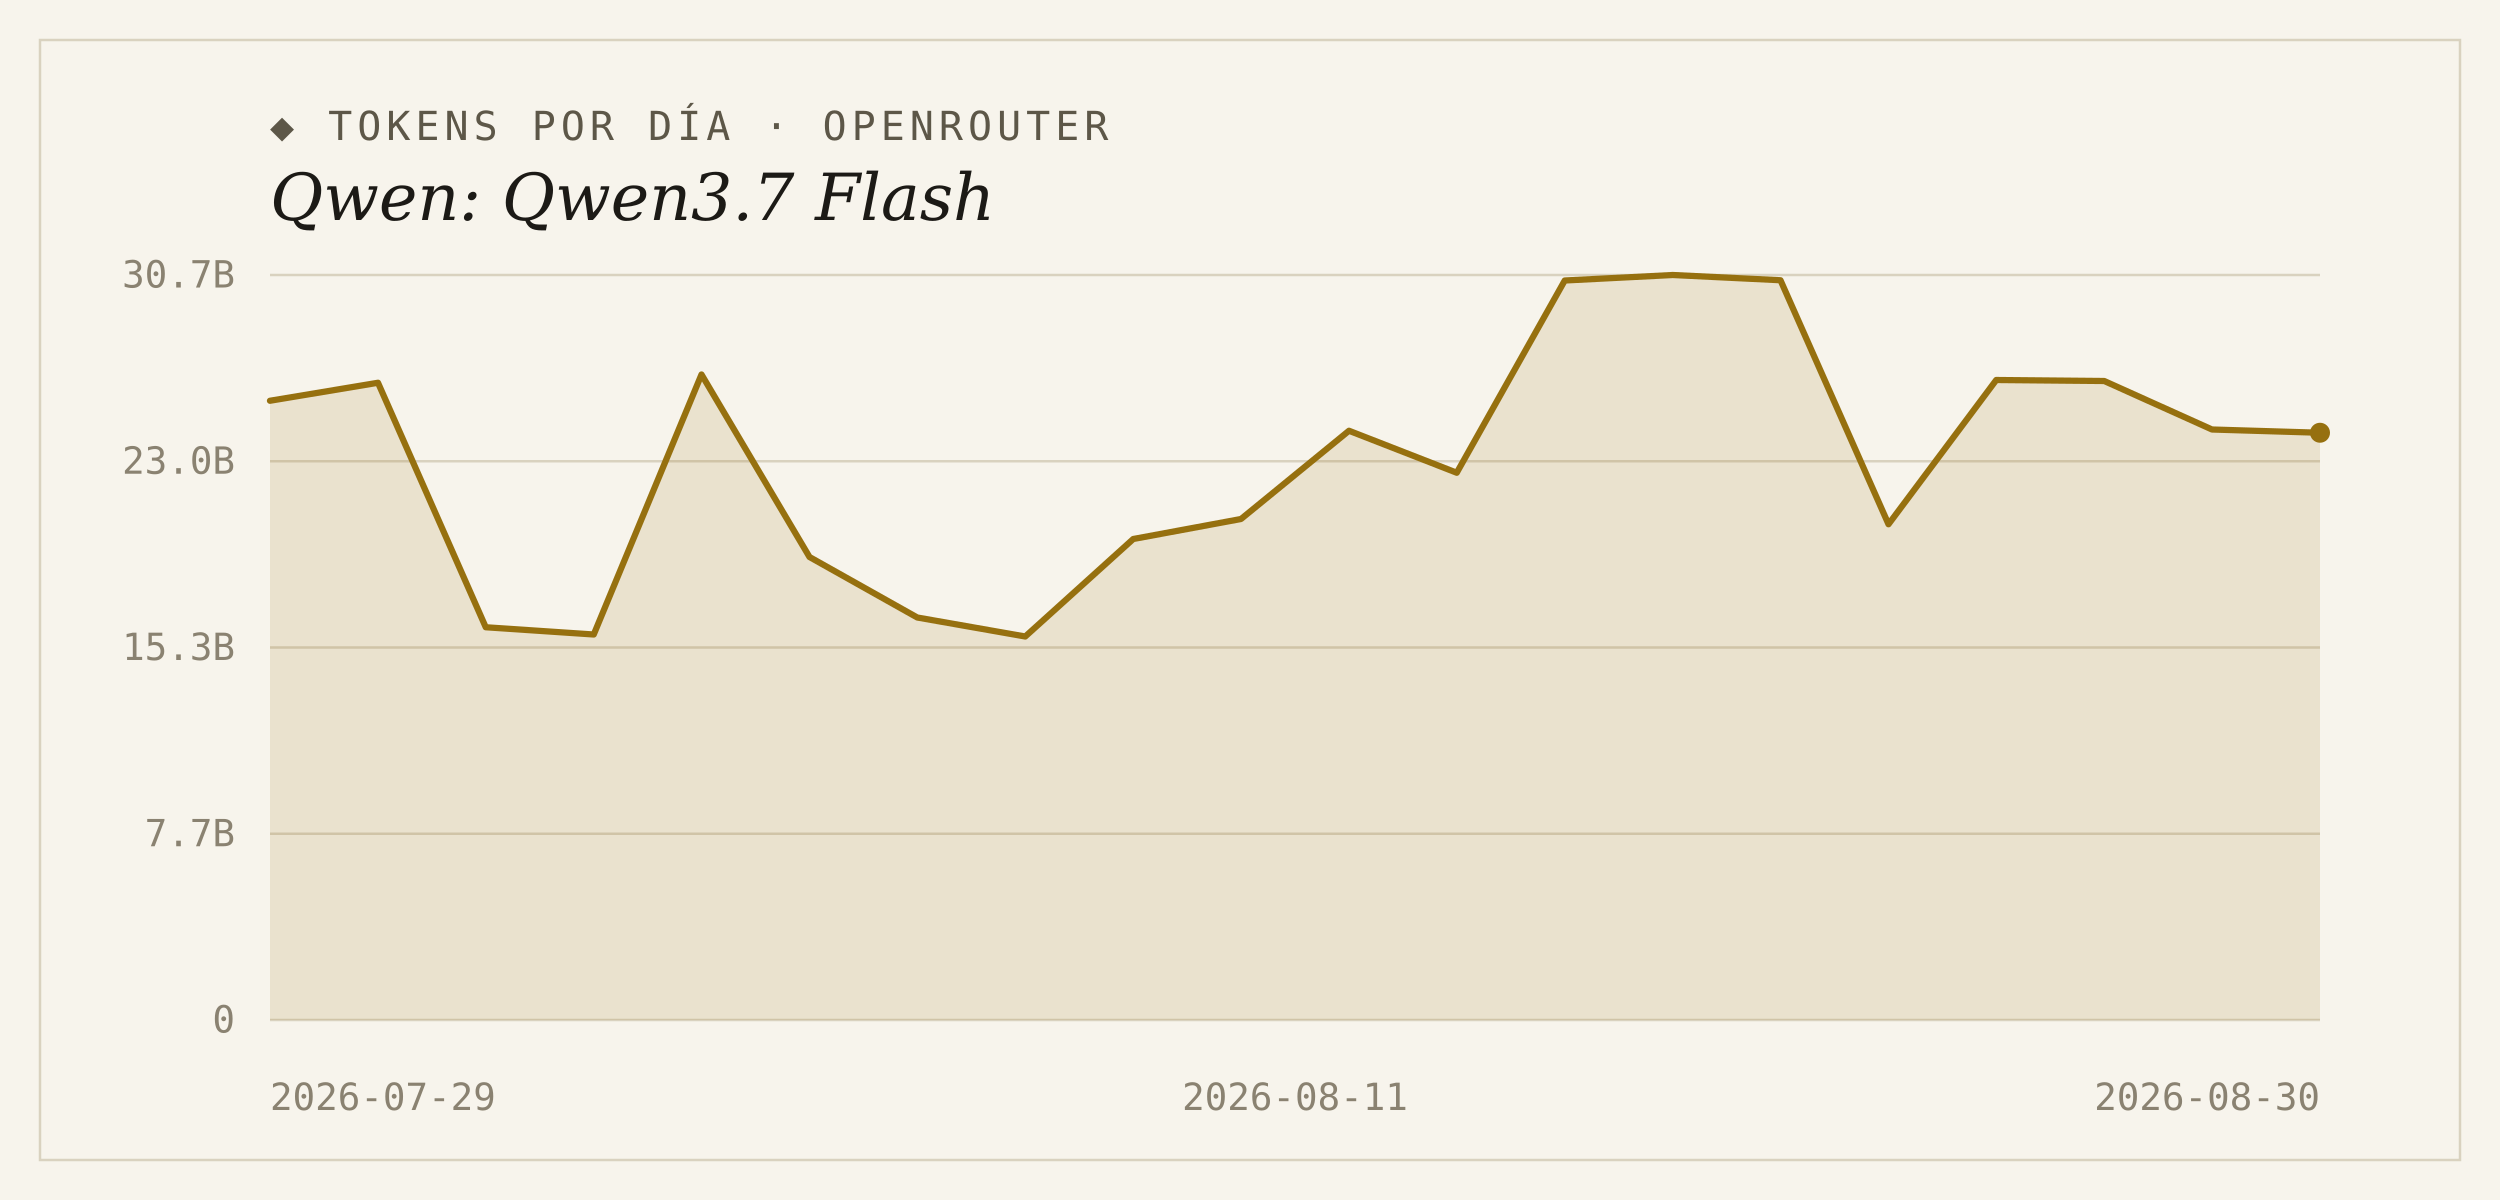
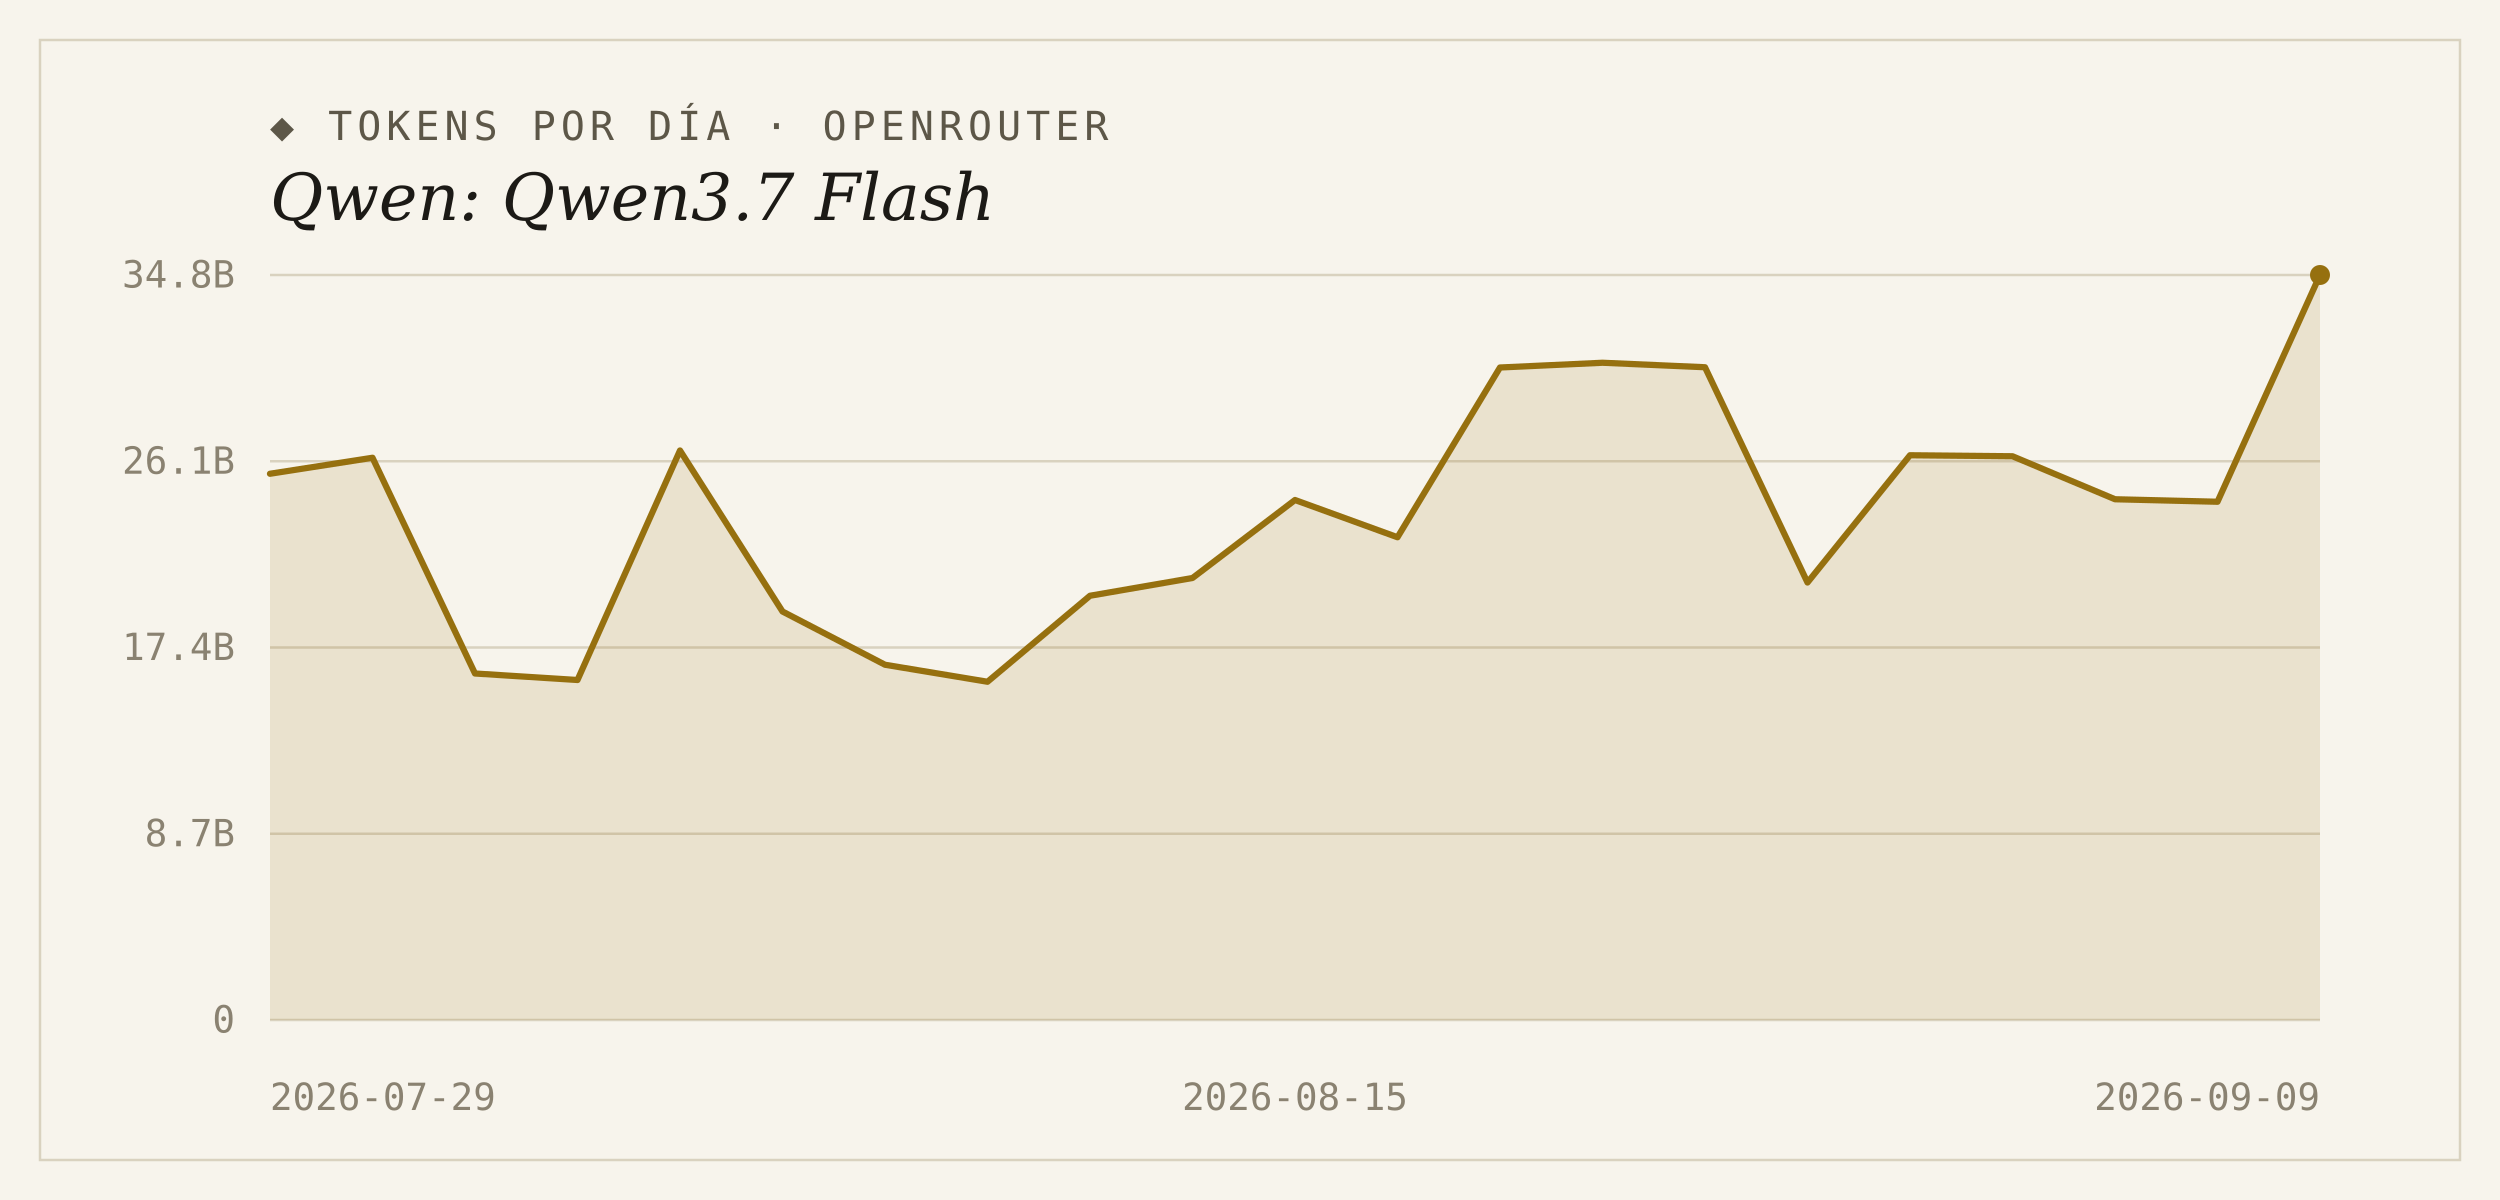
<svg xmlns="http://www.w3.org/2000/svg" width="1000" height="480" viewBox="0 0 1000 480">
  <rect width="1000" height="480" fill="#f7f4ec" />
  <rect x="16" y="16" width="968" height="448" fill="none" stroke="#d9d2bf" stroke-width="1" />
  <text x="108" y="56" font-family="'DejaVu Sans Mono', Consolas, monospace" font-size="16" letter-spacing="2" fill="#5d5748">◆ TOKENS POR DÍA · OPENROUTER</text>
  <text x="108" y="88" font-family="Georgia, 'DejaVu Serif', serif" font-size="26" font-style="italic" fill="#1c1a16">Qwen: Qwen3.7 Flash</text>
  <line x1="108" y1="408.0" x2="928" y2="408.0" stroke="#d9d2bf" stroke-width="1" />
  <text x="94" y="413" text-anchor="end" font-family="'DejaVu Sans Mono', Consolas, monospace" font-size="15" fill="#8a8271">0</text>
  <line x1="108" y1="333.5" x2="928" y2="333.5" stroke="#d9d2bf" stroke-width="1" />
-   <text x="94" y="338.5" text-anchor="end" font-family="'DejaVu Sans Mono', Consolas, monospace" font-size="15" fill="#8a8271">7.7B</text>
+   <text x="94" y="338.5" text-anchor="end" font-family="'DejaVu Sans Mono', Consolas, monospace" font-size="15" fill="#8a8271">8.7B</text>
  <line x1="108" y1="259.0" x2="928" y2="259.0" stroke="#d9d2bf" stroke-width="1" />
-   <text x="94" y="264" text-anchor="end" font-family="'DejaVu Sans Mono', Consolas, monospace" font-size="15" fill="#8a8271">15.3B</text>
+   <text x="94" y="264" text-anchor="end" font-family="'DejaVu Sans Mono', Consolas, monospace" font-size="15" fill="#8a8271">17.4B</text>
  <line x1="108" y1="184.5" x2="928" y2="184.5" stroke="#d9d2bf" stroke-width="1" />
-   <text x="94" y="189.5" text-anchor="end" font-family="'DejaVu Sans Mono', Consolas, monospace" font-size="15" fill="#8a8271">23.0B</text>
+   <text x="94" y="189.5" text-anchor="end" font-family="'DejaVu Sans Mono', Consolas, monospace" font-size="15" fill="#8a8271">26.1B</text>
  <line x1="108" y1="110.0" x2="928" y2="110.0" stroke="#d9d2bf" stroke-width="1" />
-   <text x="94" y="115" text-anchor="end" font-family="'DejaVu Sans Mono', Consolas, monospace" font-size="15" fill="#8a8271">30.7B</text>
-   <path d="M 108,408.0 L 108.0,160.3 L 151.2,153.1 L 194.3,250.9 L 237.5,253.8 L 280.6,149.8 L 323.8,222.8 L 366.9,247.0 L 410.1,254.6 L 453.3,215.6 L 496.4,207.6 L 539.6,172.3 L 582.7,189.1 L 625.9,112.2 L 669.1,110.0 L 712.2,112.1 L 755.4,209.7 L 798.5,152.0 L 841.7,152.4 L 884.8,171.8 L 928.0,173.1 L 928.0,408.0 Z" fill="#96700f" fill-opacity="0.14" />
-   <polyline points="108.0,160.3 151.2,153.1 194.3,250.9 237.5,253.8 280.6,149.8 323.8,222.8 366.9,247.0 410.1,254.6 453.3,215.6 496.4,207.6 539.6,172.3 582.7,189.1 625.9,112.2 669.1,110.0 712.2,112.1 755.4,209.7 798.5,152.0 841.7,152.4 884.8,171.8 928.0,173.1" fill="none" stroke="#96700f" stroke-width="2.5" stroke-linejoin="round" stroke-linecap="round" />
-   <circle cx="928.0" cy="173.1" r="4" fill="#96700f" />
+   <text x="94" y="115" text-anchor="end" font-family="'DejaVu Sans Mono', Consolas, monospace" font-size="15" fill="#8a8271">34.8B</text>
+   <path d="M 108,408.0 L 108.0,189.5 L 149.0,183.1 L 190.0,269.4 L 231.0,272.0 L 272.0,180.2 L 313.0,244.6 L 354.0,265.9 L 395.0,272.7 L 436.0,238.3 L 477.0,231.2 L 518.0,200.0 L 559.0,214.9 L 600.0,147.0 L 641.0,145.1 L 682.0,146.9 L 723.0,233.0 L 764.0,182.1 L 805.0,182.5 L 846.0,199.7 L 887.0,200.7 L 928.0,110.0 L 928.0,408.0 Z" fill="#96700f" fill-opacity="0.14" />
+   <polyline points="108.0,189.5 149.0,183.1 190.0,269.4 231.0,272.0 272.0,180.2 313.0,244.6 354.0,265.9 395.0,272.7 436.0,238.3 477.0,231.2 518.0,200.0 559.0,214.9 600.0,147.0 641.0,145.1 682.0,146.9 723.0,233.0 764.0,182.1 805.0,182.5 846.0,199.7 887.0,200.7 928.0,110.0" fill="none" stroke="#96700f" stroke-width="2.5" stroke-linejoin="round" stroke-linecap="round" />
+   <circle cx="928.0" cy="110.0" r="4" fill="#96700f" />
  <text x="108" y="444" text-anchor="start" font-family="'DejaVu Sans Mono', Consolas, monospace" font-size="15" fill="#8a8271">2026-07-29</text>
-   <text x="518" y="444" text-anchor="middle" font-family="'DejaVu Sans Mono', Consolas, monospace" font-size="15" fill="#8a8271">2026-08-11</text>
-   <text x="928" y="444" text-anchor="end" font-family="'DejaVu Sans Mono', Consolas, monospace" font-size="15" fill="#8a8271">2026-08-30</text>
+   <text x="518" y="444" text-anchor="middle" font-family="'DejaVu Sans Mono', Consolas, monospace" font-size="15" fill="#8a8271">2026-08-15</text>
+   <text x="928" y="444" text-anchor="end" font-family="'DejaVu Sans Mono', Consolas, monospace" font-size="15" fill="#8a8271">2026-09-09</text>
</svg>
